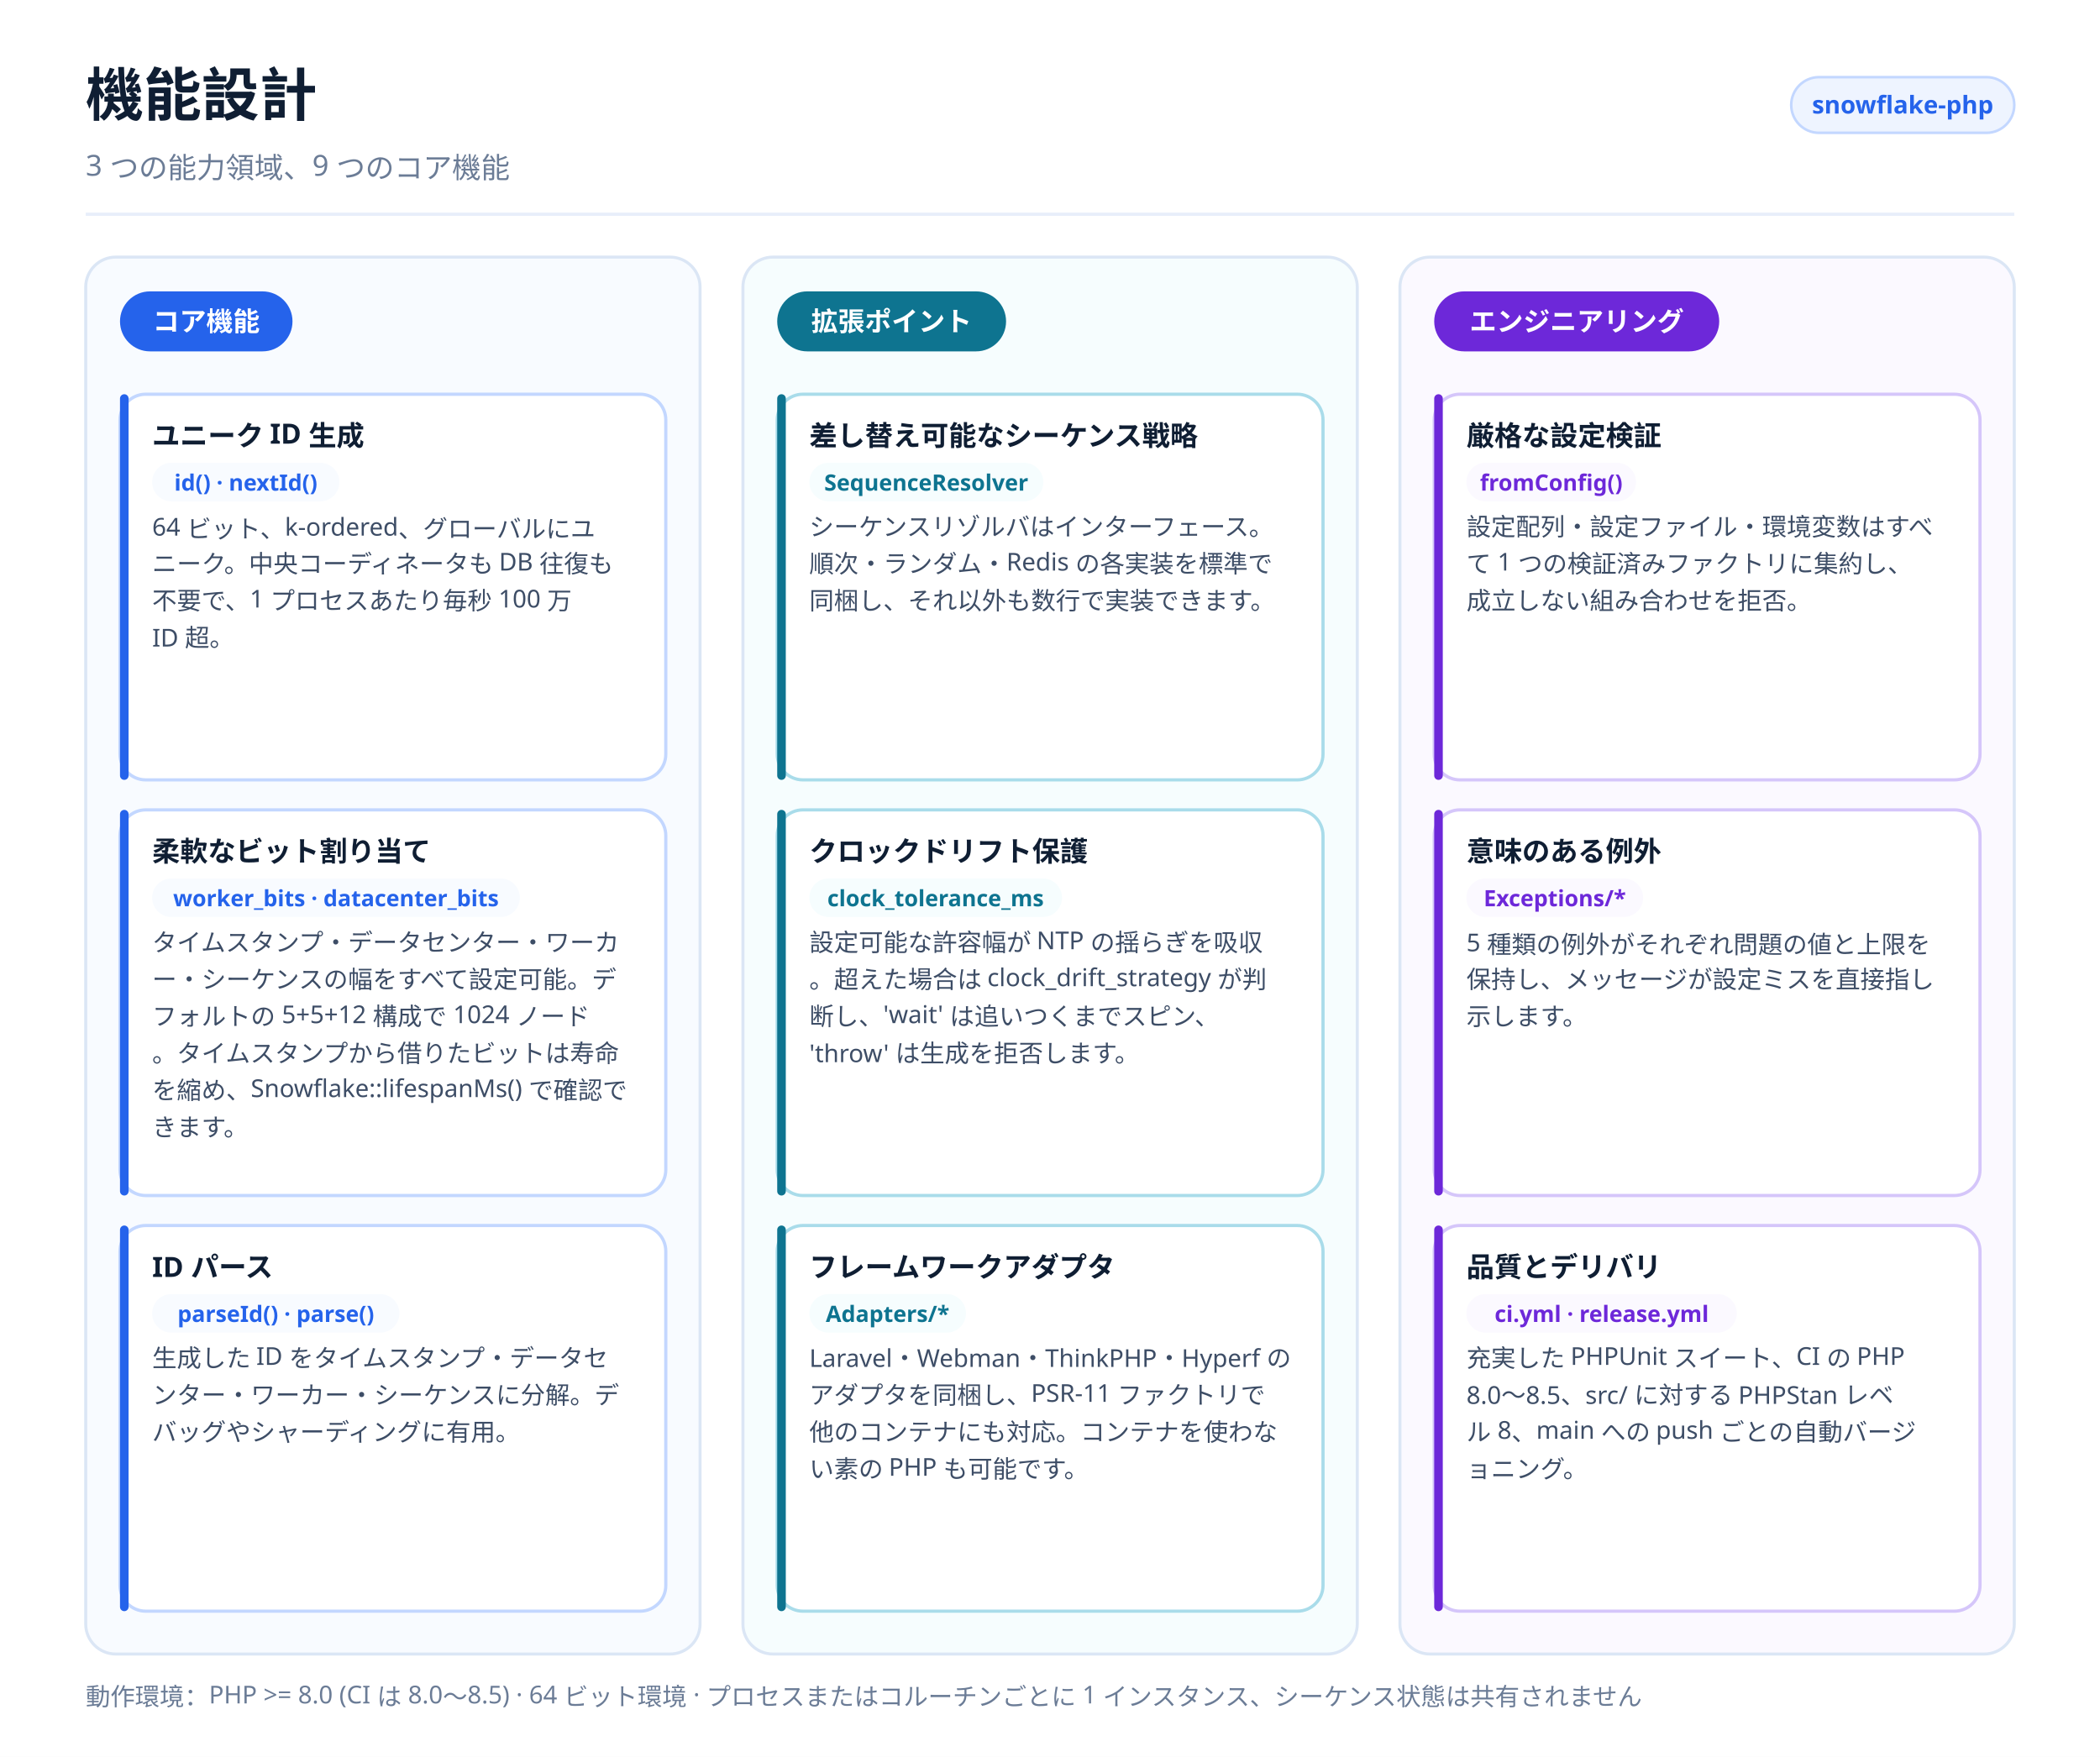
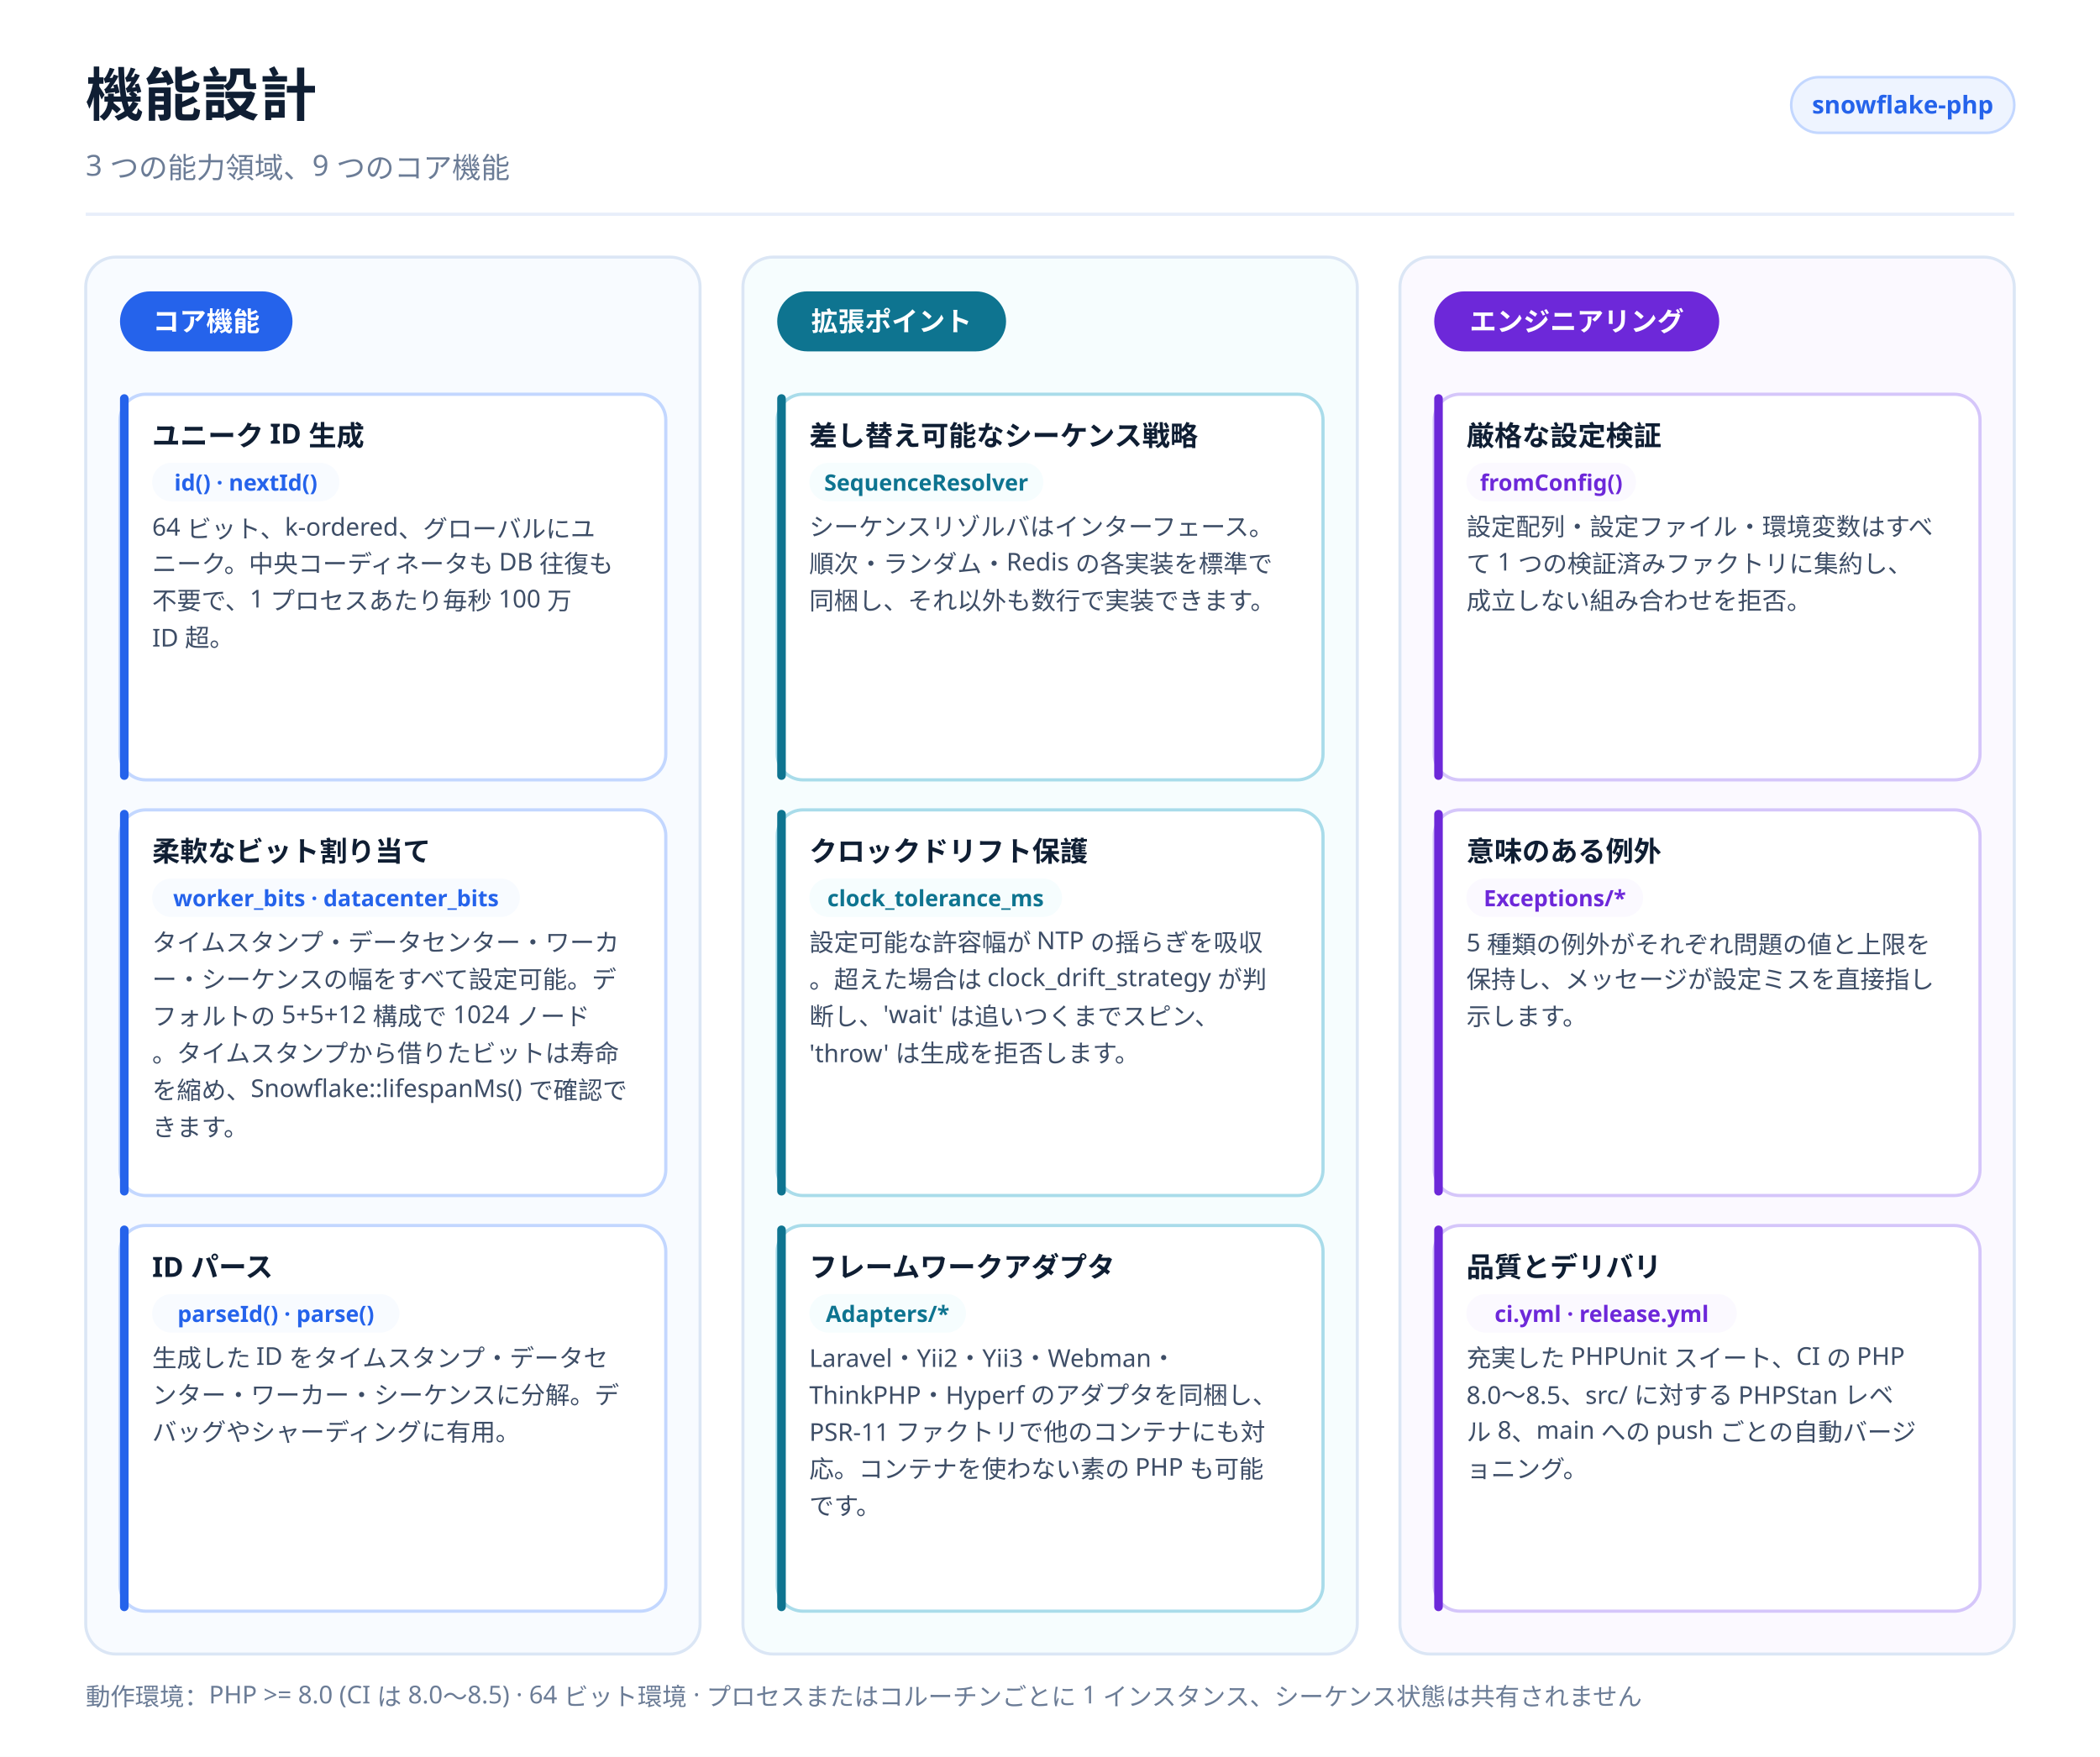
<svg xmlns="http://www.w3.org/2000/svg" viewBox="0 0 980 820" width="980" height="820" role="img" font-family="-apple-system, BlinkMacSystemFont, 'Segoe UI', 'Noto Sans', 'PingFang SC', 'Hiragino Sans', 'Yu Gothic', 'Malgun Gothic', Roboto, 'Noto Sans CJK SC', 'Source Han Sans SC', 'Microsoft YaHei', 'Kohinoor Devanagari', 'Devanagari Sangam MN', 'Nirmala UI', 'Noto Sans Devanagari', 'Bangla MN', 'Bangla Sangam MN', 'Noto Sans Bengali', 'Geeza Pro', 'Noto Sans Arabic', Arial, sans-serif">
  <defs>
</defs>
  <rect width="980" height="820" fill="#ffffff" />
  <text x="40" y="54" font-size="27.0" fill="#0f1e33" font-weight="700">機能設計</text>
  <text x="40" y="82" font-size="13.5" fill="#6b7c96" font-weight="400">3 つの能力領域、9 つのコア機能</text>
  <line x1="40.0" y1="100.0" x2="940.0" y2="100.0" stroke="#e8eefa" stroke-width="1.5" stroke-linecap="butt" />
  <rect x="835.9" y="36.0" width="104.1" height="26.0" rx="13" fill="#eef4ff" stroke="#c3d7ff" stroke-width="1.2" />
  <text x="887.937" y="53" font-size="11.5" fill="#2563eb" font-weight="600" text-anchor="middle">snowflake-php</text>
  <rect x="40.0" y="120.0" width="286.7" height="652.0" rx="14" fill="#f8fbff" stroke="#dbe6f5" stroke-width="1.4" />
  <rect x="56.0" y="136.0" width="80.5" height="28.0" rx="14.0" fill="#2563eb" />
  <text x="96.25" y="154.5" font-size="12.5" fill="#fff" font-weight="600" text-anchor="middle">コア機能</text>
  <rect x="56.0" y="184.0" width="254.7" height="180.0" rx="12" fill="#ffffff" stroke="#c3d7ff" stroke-width="1.5" />
  <rect x="56.0" y="184.0" width="4.0" height="180.0" rx="2" fill="#2563eb" />
  <text x="71.0" y="208" font-size="13.0" fill="#0f1e33" font-weight="700">ユニーク ID 生成</text>
  <rect x="71.0" y="216.0" width="87.4" height="18.0" rx="9" fill="#f8fbff" />
  <text x="114.721" y="229" font-size="10.5" fill="#2563eb" font-weight="600" text-anchor="middle">id() · nextId()</text>
  <text x="71.0" y="250.0" font-size="11.5" fill="#3d4d66" font-weight="400">64 ビット、k-ordered、グローバルにユ</text>
  <text x="71.0" y="267.25" font-size="11.5" fill="#3d4d66" font-weight="400">ニーク。中央コーディネータも DB 往復も</text>
  <text x="71.0" y="284.5" font-size="11.5" fill="#3d4d66" font-weight="400">不要で、1 プロセスあたり毎秒 100 万</text>
  <text x="71.0" y="301.75" font-size="11.5" fill="#3d4d66" font-weight="400">ID 超。</text>
  <rect x="56.0" y="378.0" width="254.7" height="180.0" rx="12" fill="#ffffff" stroke="#c3d7ff" stroke-width="1.5" />
  <rect x="56.0" y="378.0" width="4.0" height="180.0" rx="2" fill="#2563eb" />
  <text x="71.0" y="402" font-size="13.0" fill="#0f1e33" font-weight="700">柔軟なビット割り当て</text>
  <rect x="71.0" y="410.0" width="171.6" height="18.0" rx="9" fill="#f8fbff" />
  <text x="156.781" y="423" font-size="10.5" fill="#2563eb" font-weight="600" text-anchor="middle">worker_bits · datacenter_bits</text>
  <text x="71.0" y="444.0" font-size="11.5" fill="#3d4d66" font-weight="400">タイムスタンプ・データセンター・ワーカ</text>
  <text x="71.0" y="461.25" font-size="11.5" fill="#3d4d66" font-weight="400">ー・シーケンスの幅をすべて設定可能。デ</text>
  <text x="71.0" y="478.5" font-size="11.5" fill="#3d4d66" font-weight="400">フォルトの 5+5+12 構成で 1024 ノード</text>
  <text x="71.0" y="495.75" font-size="11.5" fill="#3d4d66" font-weight="400">。タイムスタンプから借りたビットは寿命</text>
  <text x="71.0" y="513.0" font-size="11.5" fill="#3d4d66" font-weight="400">を縮め、Snowflake::lifespanMs() で確認で</text>
  <text x="71.0" y="530.25" font-size="11.5" fill="#3d4d66" font-weight="400">きます。</text>
  <rect x="56.0" y="572.0" width="254.7" height="180.0" rx="12" fill="#ffffff" stroke="#c3d7ff" stroke-width="1.5" />
  <rect x="56.0" y="572.0" width="4.0" height="180.0" rx="2" fill="#2563eb" />
  <text x="71.0" y="596" font-size="13.0" fill="#0f1e33" font-weight="700">ID パース</text>
  <rect x="71.0" y="604.0" width="115.4" height="18.0" rx="9" fill="#f8fbff" />
  <text x="128.723" y="617" font-size="10.5" fill="#2563eb" font-weight="600" text-anchor="middle">parseId() · parse()</text>
  <text x="71.0" y="638.0" font-size="11.5" fill="#3d4d66" font-weight="400">生成した ID をタイムスタンプ・データセ</text>
  <text x="71.0" y="655.25" font-size="11.5" fill="#3d4d66" font-weight="400">ンター・ワーカー・シーケンスに分解。デ</text>
  <text x="71.0" y="672.5" font-size="11.5" fill="#3d4d66" font-weight="400">バッグやシャーディングに有用。</text>
  <rect x="346.7" y="120.0" width="286.7" height="652.0" rx="14" fill="#f6fdfe" stroke="#dbe6f5" stroke-width="1.4" />
  <rect x="362.7" y="136.0" width="106.8" height="28.0" rx="14.0" fill="#0e7490" />
  <text x="416.042" y="154.5" font-size="12.5" fill="#fff" font-weight="600" text-anchor="middle">拡張ポイント</text>
  <rect x="362.7" y="184.0" width="254.7" height="180.0" rx="12" fill="#ffffff" stroke="#a9dcea" stroke-width="1.5" />
  <rect x="362.7" y="184.0" width="4.0" height="180.0" rx="2" fill="#0e7490" />
  <text x="377.667" y="208" font-size="13.0" fill="#0f1e33" font-weight="700">差し替え可能なシーケンス戦略</text>
  <rect x="377.7" y="216.0" width="109.2" height="18.0" rx="9" fill="#f6fdfe" />
  <text x="432.247" y="229" font-size="10.5" fill="#0e7490" font-weight="600" text-anchor="middle">SequenceResolver</text>
  <text x="377.667" y="250.0" font-size="11.5" fill="#3d4d66" font-weight="400">シーケンスリゾルバはインターフェース。</text>
  <text x="377.667" y="267.25" font-size="11.5" fill="#3d4d66" font-weight="400">順次・ランダム・Redis の各実装を標準で</text>
  <text x="377.667" y="284.5" font-size="11.5" fill="#3d4d66" font-weight="400">同梱し、それ以外も数行で実装できます。</text>
  <rect x="362.7" y="378.0" width="254.7" height="180.0" rx="12" fill="#ffffff" stroke="#a9dcea" stroke-width="1.5" />
  <rect x="362.7" y="378.0" width="4.0" height="180.0" rx="2" fill="#0e7490" />
  <text x="377.667" y="402" font-size="13.0" fill="#0f1e33" font-weight="700">クロックドリフト保護</text>
  <rect x="377.7" y="410.0" width="117.9" height="18.0" rx="9" fill="#f6fdfe" />
  <text x="436.602" y="423" font-size="10.5" fill="#0e7490" font-weight="600" text-anchor="middle">clock_tolerance_ms</text>
  <text x="377.667" y="444.0" font-size="11.5" fill="#3d4d66" font-weight="400">設定可能な許容幅が NTP の揺らぎを吸収</text>
  <text x="377.667" y="461.25" font-size="11.5" fill="#3d4d66" font-weight="400">。超えた場合は clock_drift_strategy が判</text>
  <text x="377.667" y="478.5" font-size="11.5" fill="#3d4d66" font-weight="400">断し、'wait' は追いつくまでスピン、</text>
  <text x="377.667" y="495.75" font-size="11.5" fill="#3d4d66" font-weight="400">'throw' は生成を拒否します。</text>
  <rect x="362.7" y="572.0" width="254.7" height="180.0" rx="12" fill="#ffffff" stroke="#a9dcea" stroke-width="1.5" />
  <rect x="362.7" y="572.0" width="4.0" height="180.0" rx="2" fill="#0e7490" />
  <text x="377.667" y="596" font-size="13.0" fill="#0f1e33" font-weight="700">フレームワークアダプタ</text>
  <rect x="377.7" y="604.0" width="73.1" height="18.0" rx="9" fill="#f6fdfe" />
  <text x="414.221" y="617" font-size="10.5" fill="#0e7490" font-weight="600" text-anchor="middle">Adapters/*</text>
-   <text x="377.667" y="638.0" font-size="11.5" fill="#3d4d66" font-weight="400">Laravel・Webman・ThinkPHP・Hyperf の</text>
-   <text x="377.667" y="655.25" font-size="11.5" fill="#3d4d66" font-weight="400">アダプタを同梱し、PSR-11 ファクトリで</text>
-   <text x="377.667" y="672.5" font-size="11.5" fill="#3d4d66" font-weight="400">他のコンテナにも対応。コンテナを使わな</text>
-   <text x="377.667" y="689.75" font-size="11.5" fill="#3d4d66" font-weight="400">い素の PHP も可能です。</text>
+   <text x="377.667" y="638.0" font-size="11.5" fill="#3d4d66" font-weight="400">Laravel・Yii2・Yii3・Webman・</text>
+   <text x="377.667" y="655.25" font-size="11.5" fill="#3d4d66" font-weight="400">ThinkPHP・Hyperf のアダプタを同梱し、</text>
+   <text x="377.667" y="672.5" font-size="11.5" fill="#3d4d66" font-weight="400">PSR-11 ファクトリで他のコンテナにも対</text>
+   <text x="377.667" y="689.75" font-size="11.5" fill="#3d4d66" font-weight="400">応。コンテナを使わない素の PHP も可能</text>
+   <text x="377.667" y="707.0" font-size="11.5" fill="#3d4d66" font-weight="400">です。</text>
  <rect x="653.3" y="120.0" width="286.7" height="652.0" rx="14" fill="#fbf9ff" stroke="#dbe6f5" stroke-width="1.4" />
  <rect x="669.3" y="136.0" width="133.0" height="28.0" rx="14.0" fill="#6d28d9" />
  <text x="735.833" y="154.5" font-size="12.5" fill="#fff" font-weight="600" text-anchor="middle">エンジニアリング</text>
  <rect x="669.3" y="184.0" width="254.7" height="180.0" rx="12" fill="#ffffff" stroke="#d5c6fa" stroke-width="1.5" />
  <rect x="669.3" y="184.0" width="4.0" height="180.0" rx="2" fill="#6d28d9" />
  <text x="684.333" y="208" font-size="13.0" fill="#0f1e33" font-weight="700">厳格な設定検証</text>
  <rect x="684.3" y="216.0" width="79.2" height="18.0" rx="9" fill="#fbf9ff" />
  <text x="723.92" y="229" font-size="10.5" fill="#6d28d9" font-weight="600" text-anchor="middle">fromConfig()</text>
  <text x="684.333" y="250.0" font-size="11.5" fill="#3d4d66" font-weight="400">設定配列・設定ファイル・環境変数はすべ</text>
  <text x="684.333" y="267.25" font-size="11.5" fill="#3d4d66" font-weight="400">て 1 つの検証済みファクトリに集約し、</text>
  <text x="684.333" y="284.5" font-size="11.5" fill="#3d4d66" font-weight="400">成立しない組み合わせを拒否。</text>
  <rect x="669.3" y="378.0" width="254.7" height="180.0" rx="12" fill="#ffffff" stroke="#d5c6fa" stroke-width="1.5" />
  <rect x="669.3" y="378.0" width="4.0" height="180.0" rx="2" fill="#6d28d9" />
  <text x="684.333" y="402" font-size="13.0" fill="#0f1e33" font-weight="700">意味のある例外</text>
  <rect x="684.3" y="410.0" width="82.5" height="18.0" rx="9" fill="#fbf9ff" />
  <text x="725.574" y="423" font-size="10.5" fill="#6d28d9" font-weight="600" text-anchor="middle">Exceptions/*</text>
  <text x="684.333" y="444.0" font-size="11.5" fill="#3d4d66" font-weight="400">5 種類の例外がそれぞれ問題の値と上限を</text>
  <text x="684.333" y="461.25" font-size="11.5" fill="#3d4d66" font-weight="400">保持し、メッセージが設定ミスを直接指し</text>
  <text x="684.333" y="478.5" font-size="11.5" fill="#3d4d66" font-weight="400">示します。</text>
  <rect x="669.3" y="572.0" width="254.7" height="180.0" rx="12" fill="#ffffff" stroke="#d5c6fa" stroke-width="1.5" />
  <rect x="669.3" y="572.0" width="4.0" height="180.0" rx="2" fill="#6d28d9" />
  <text x="684.333" y="596" font-size="13.0" fill="#0f1e33" font-weight="700">品質とデリバリ</text>
  <rect x="684.3" y="604.0" width="126.2" height="18.0" rx="9" fill="#fbf9ff" />
  <text x="747.458" y="617" font-size="10.5" fill="#6d28d9" font-weight="600" text-anchor="middle">ci.yml · release.yml</text>
  <text x="684.333" y="638.0" font-size="11.5" fill="#3d4d66" font-weight="400">充実した PHPUnit スイート、CI の PHP</text>
  <text x="684.333" y="655.25" font-size="11.5" fill="#3d4d66" font-weight="400">8.0〜8.5、src/ に対する PHPStan レベ</text>
  <text x="684.333" y="672.5" font-size="11.5" fill="#3d4d66" font-weight="400">ル 8、main への push ごとの自動バージ</text>
  <text x="684.333" y="689.75" font-size="11.5" fill="#3d4d66" font-weight="400">ョニング。</text>
  <text x="40" y="796" font-size="11.5" fill="#6b7c96" font-weight="400">動作環境：PHP &gt;= 8.0 (CI は 8.0〜8.5) · 64 ビット環境 · プロセスまたはコルーチンごとに 1 インスタンス、シーケンス状態は共有されません</text>
</svg>
